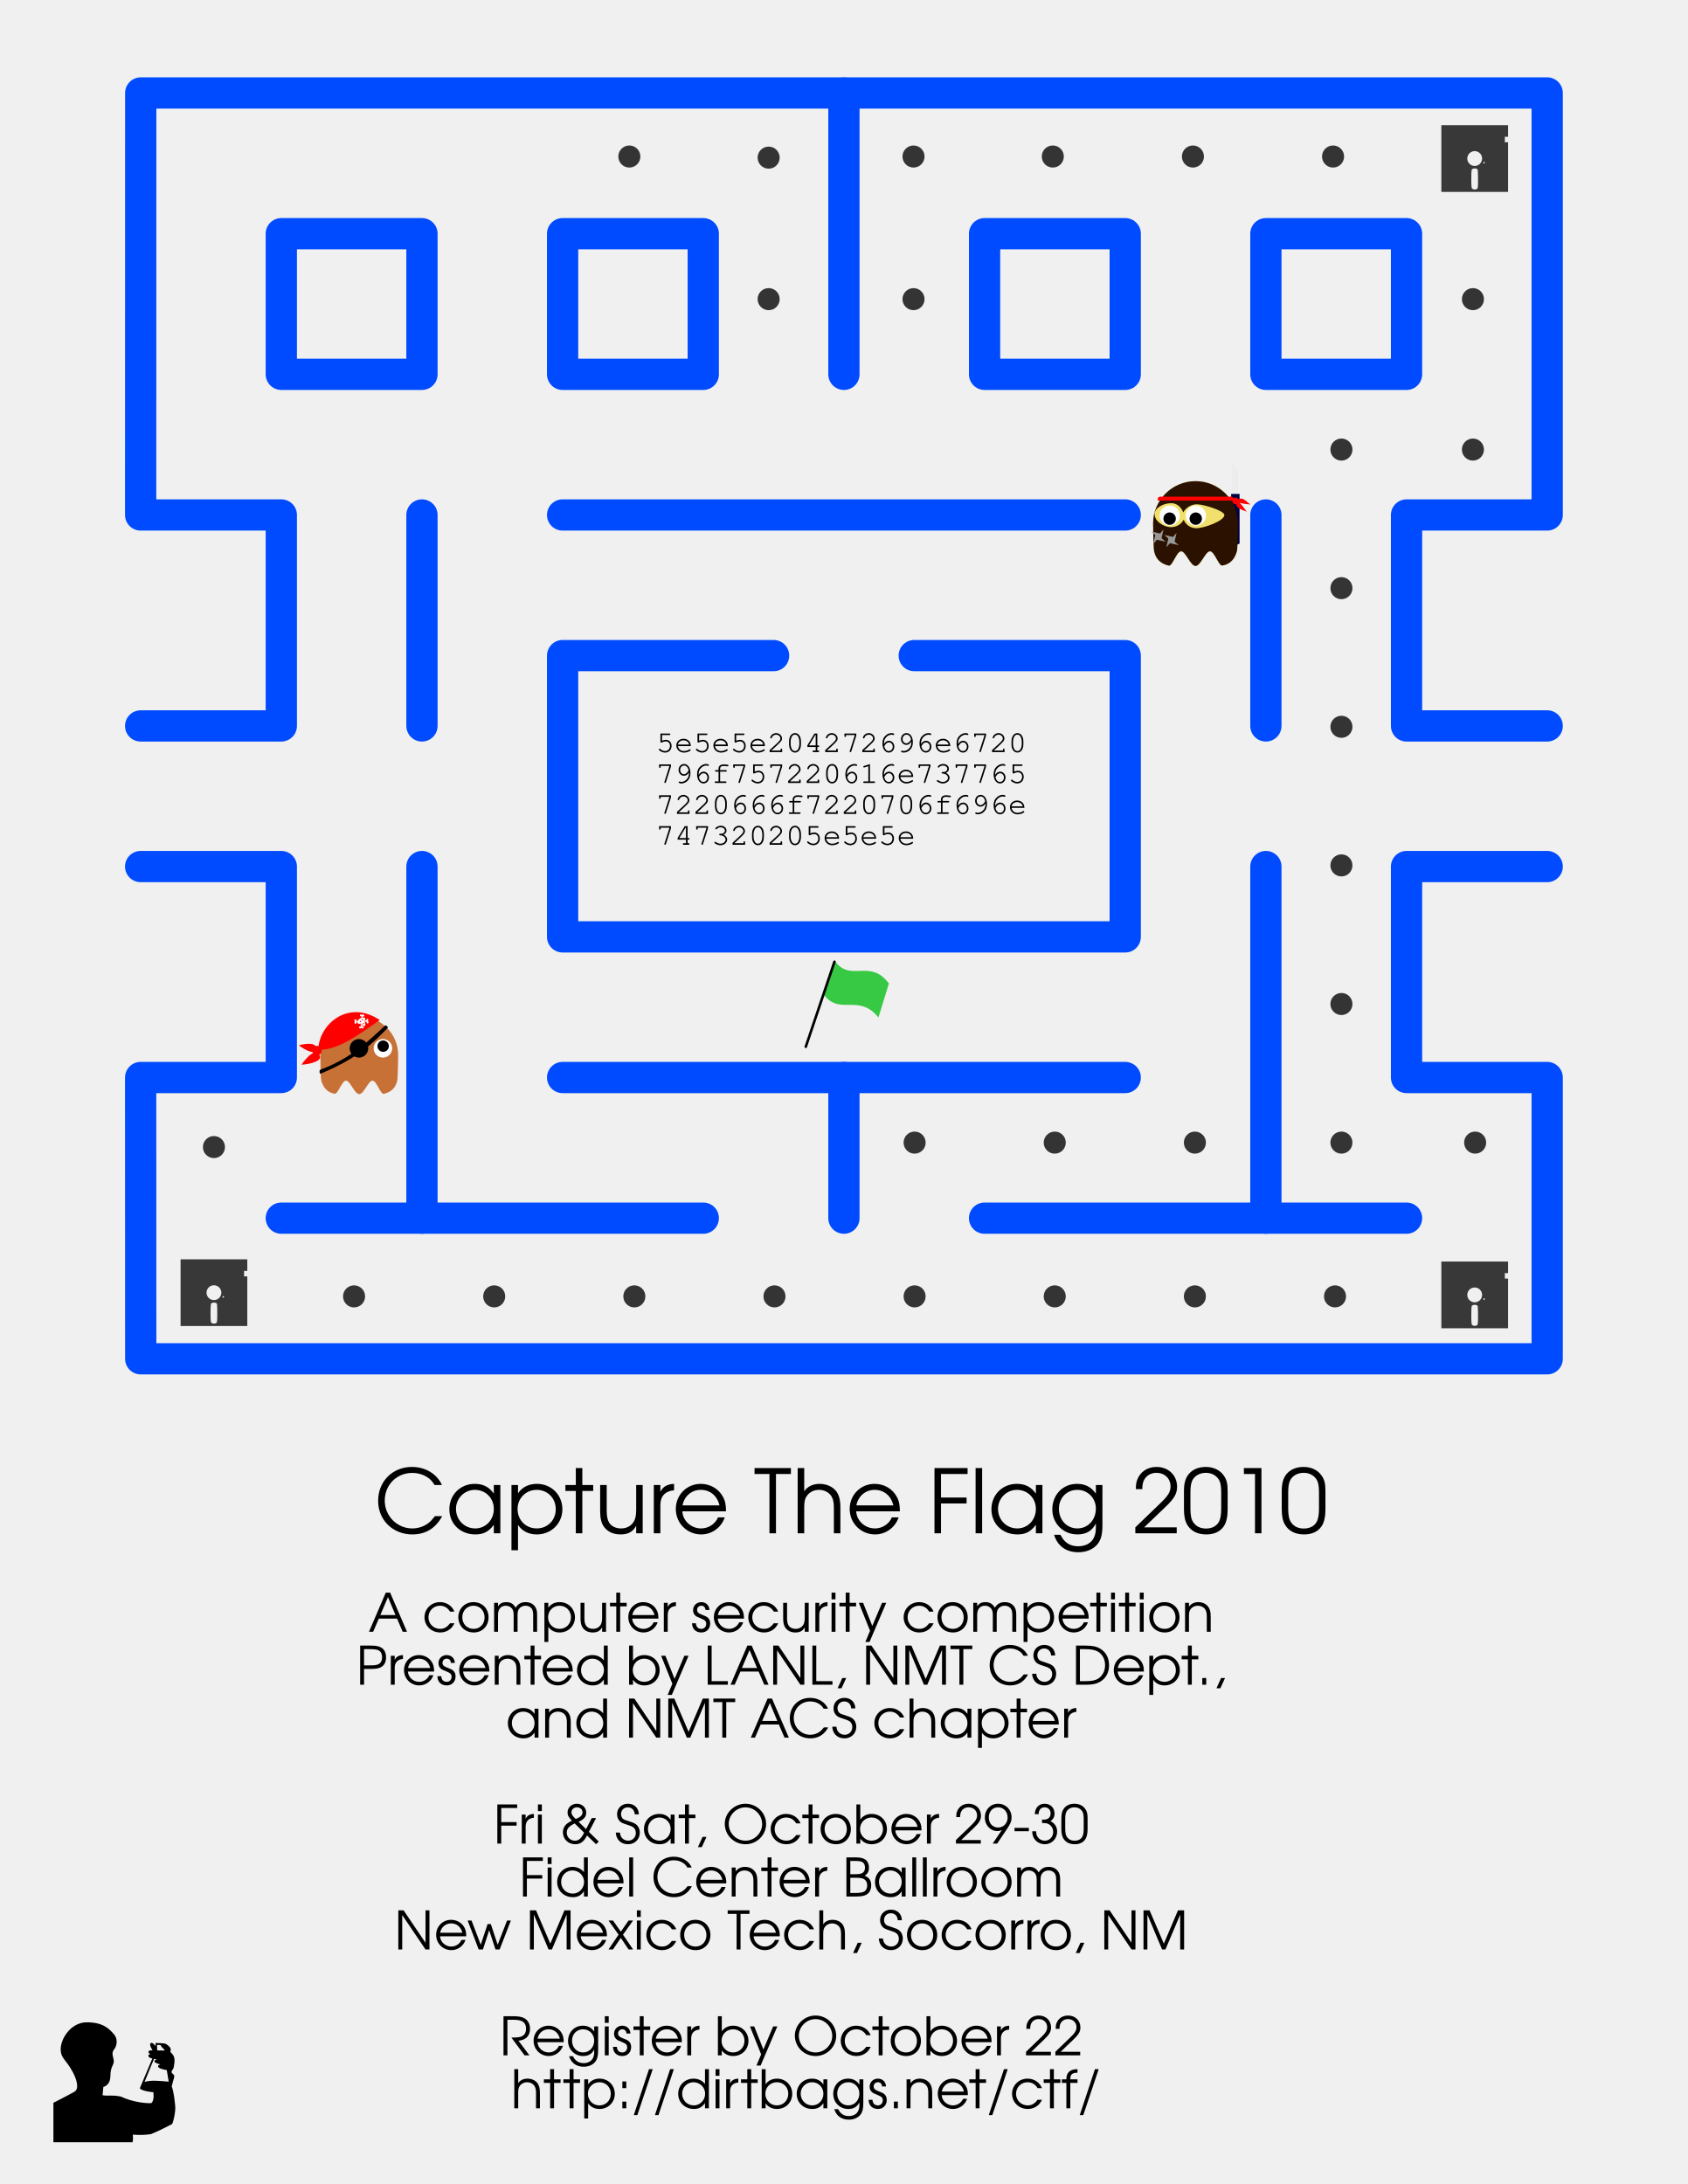
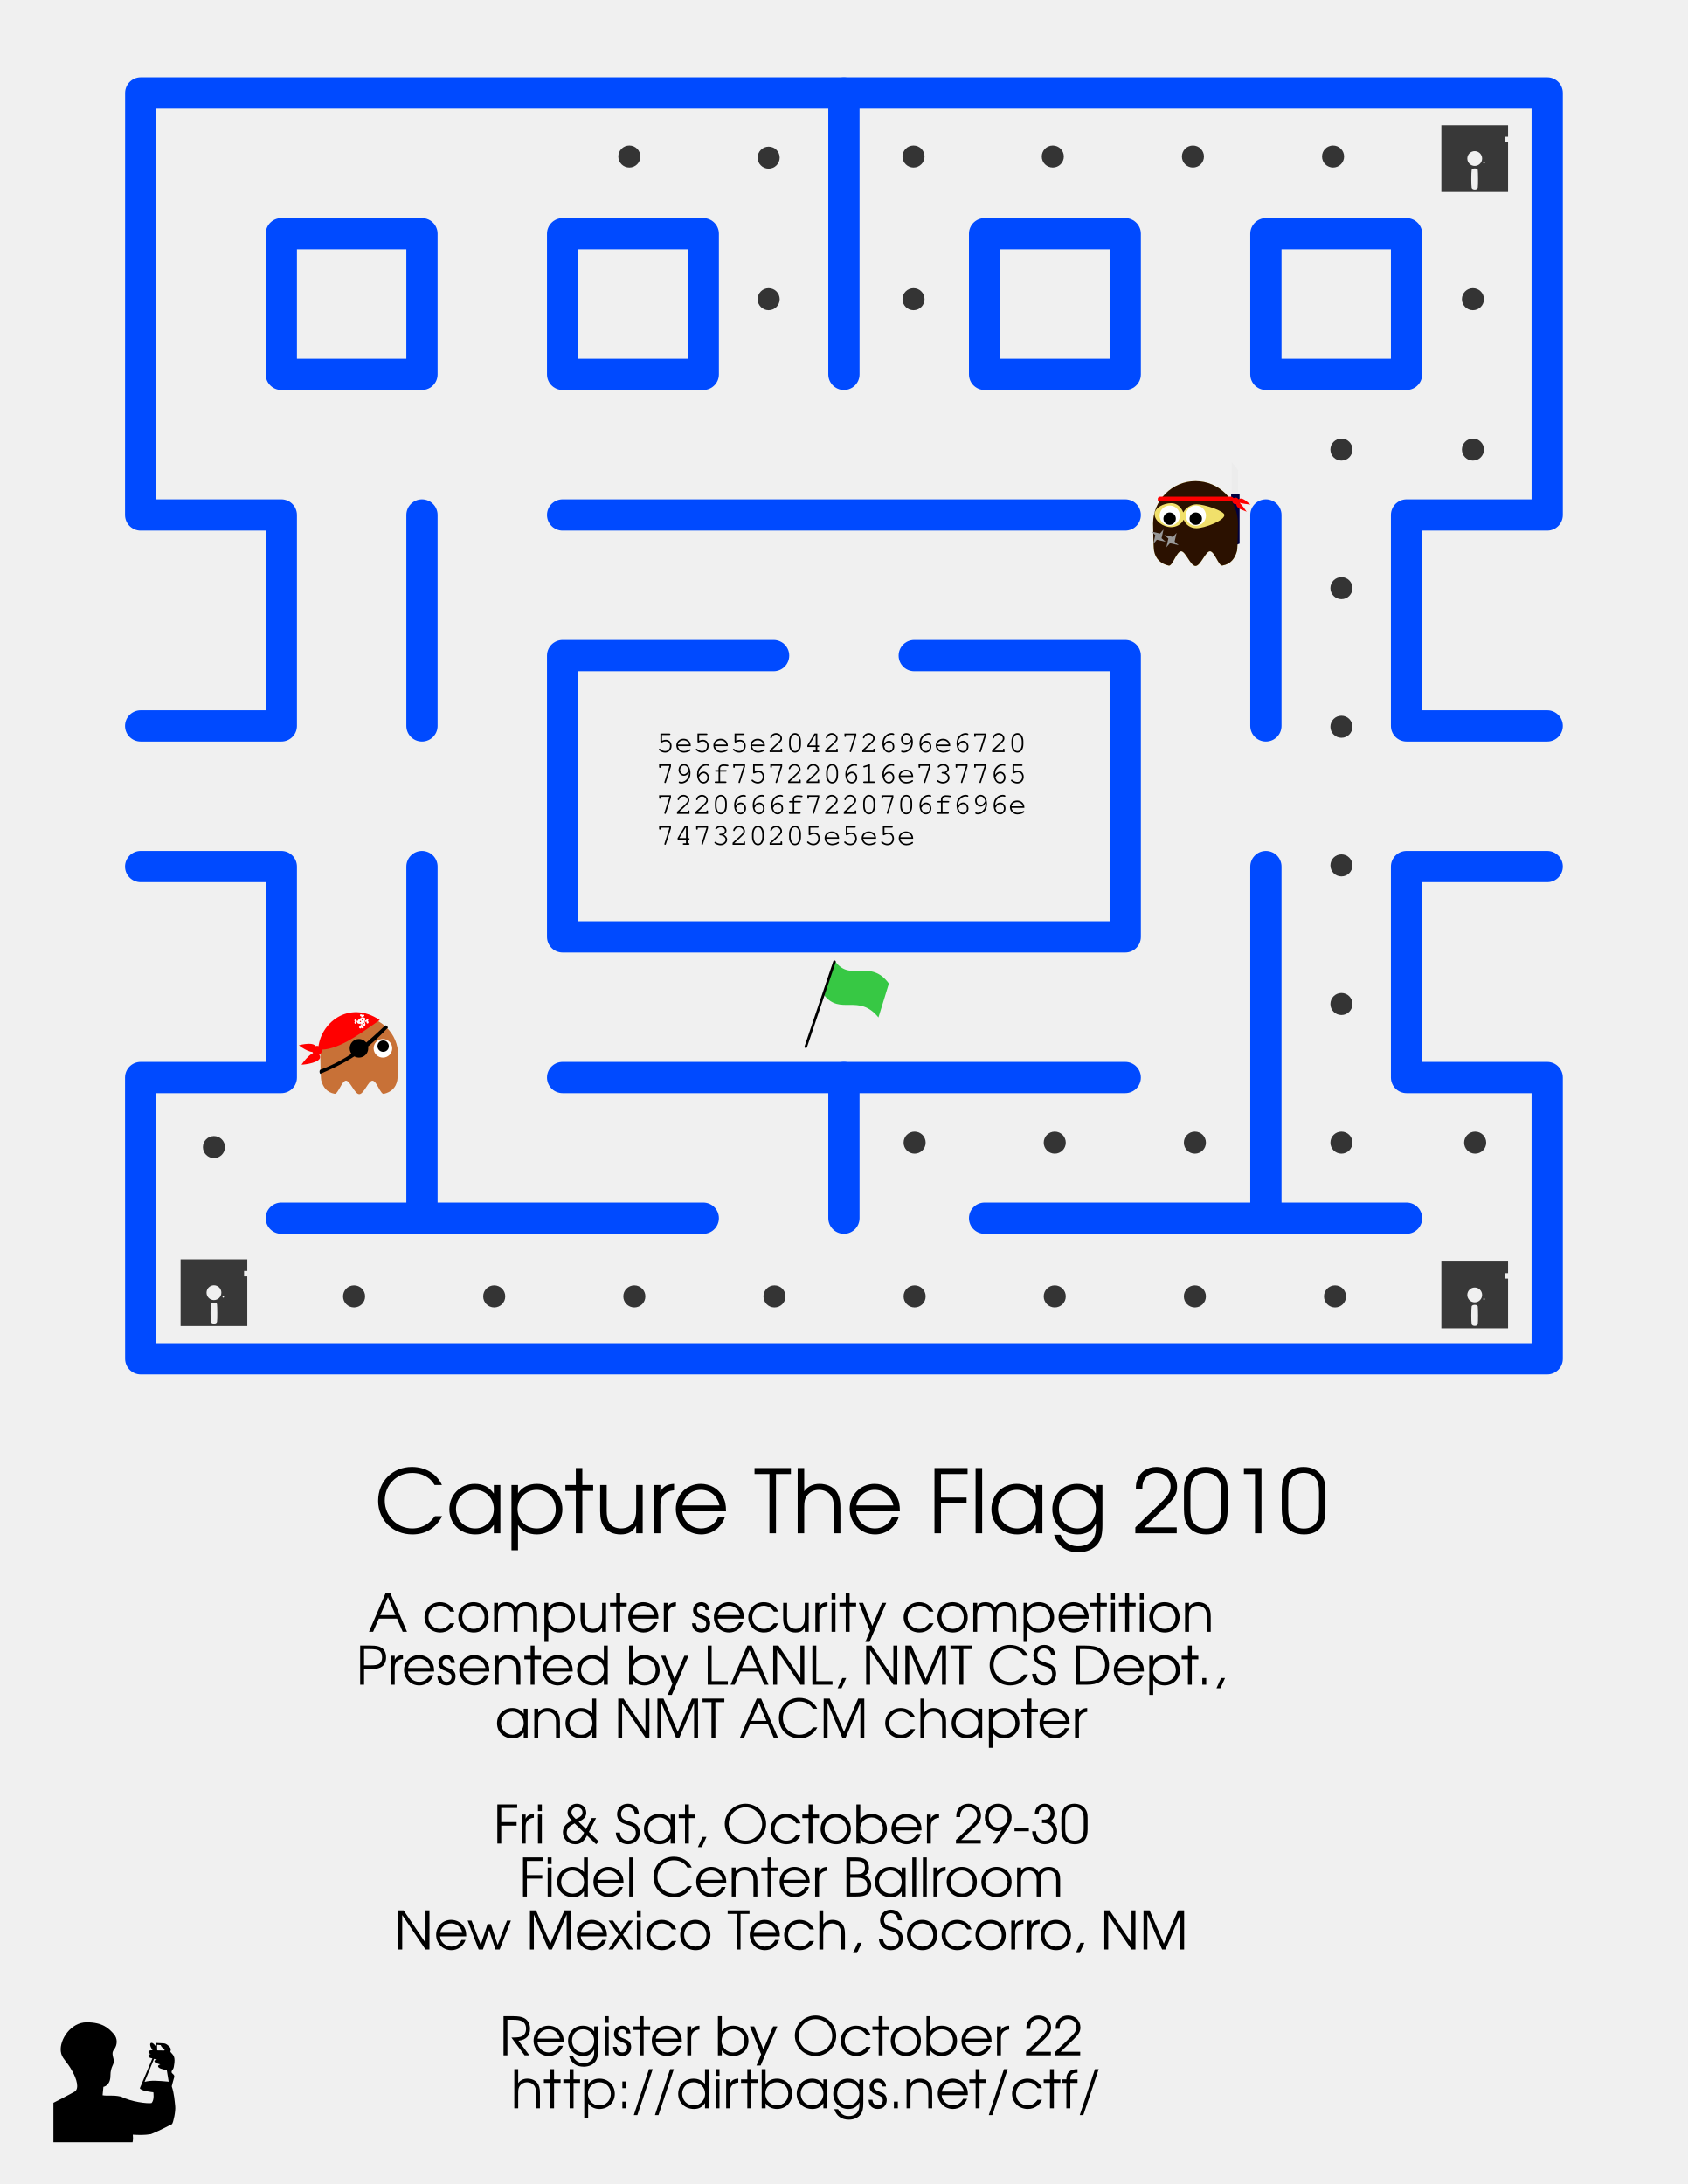
<svg xmlns="http://www.w3.org/2000/svg" width="765" height="990" id="svg2567" version="1.0">
-   <defs id="defs2569" />
+   <defs id="defs2569">
+     </defs>
  <g id="layer1">
    <g id="g2928" transform="translate(13.03571,0)">
      <path id="rect2579" d="M 640.24,571.853 L 640.24,602.091 L 670.477,602.091 L 670.477,579.596 L 669.017,579.596 L 669.017,577.11 L 670.477,577.11 L 670.477,571.853 L 640.24,571.853 z M 655.357,583.612 C 657.211,583.612 658.718,585.116 658.718,586.97 C 658.718,588.825 657.211,590.332 655.357,590.332 C 653.502,590.332 651.998,588.825 651.998,586.97 C 651.998,585.116 653.502,583.612 655.357,583.612 z M 659.594,588.504 C 659.795,588.504 659.958,588.667 659.958,588.868 C 659.958,589.07 659.795,589.236 659.594,589.236 C 659.392,589.236 659.229,589.07 659.229,588.868 C 659.229,588.667 659.392,588.504 659.594,588.504 z M 655.379,591.466 C 656.032,591.464 656.678,591.691 656.747,592.156 C 656.885,593.092 656.941,599.089 656.747,600.189 C 656.551,601.297 654.206,601.274 653.97,600.189 C 653.742,599.139 653.776,593.074 653.97,592.156 C 654.066,591.701 654.726,591.469 655.379,591.466 z" style="fill:#383838;fill-opacity:1;fill-rule:nonzero;stroke:none;stroke-width:1;stroke-miterlimit:4;stroke-opacity:1" />
      <g style="fill:none" transform="translate(5.714286,-1.428571)" id="g4573">
        <rect style="fill:none;fill-opacity:1;fill-rule:nonzero;stroke:#004aff;stroke-width:14.167;stroke-linecap:round;stroke-linejoin:round;stroke-miterlimit:4;stroke-dasharray:none;stroke-opacity:1" id="rect4469" width="63.75" height="63.75" x="108.75" y="107.362" />
        <rect style="fill:none;fill-opacity:1;fill-rule:nonzero;stroke:#004aff;stroke-width:14.167;stroke-linecap:round;stroke-linejoin:round;stroke-miterlimit:4;stroke-dasharray:none;stroke-opacity:1" id="rect4471" width="63.75" height="63.75" x="236.25" y="107.362" />
        <rect style="fill:none;fill-opacity:1;fill-rule:nonzero;stroke:#004aff;stroke-width:14.167;stroke-linecap:round;stroke-linejoin:round;stroke-miterlimit:4;stroke-dasharray:none;stroke-opacity:1" id="rect4473" width="63.75" height="63.75" x="427.5" y="107.362" />
        <rect style="fill:none;fill-opacity:1;fill-rule:nonzero;stroke:#004aff;stroke-width:14.167;stroke-linecap:round;stroke-linejoin:round;stroke-miterlimit:4;stroke-dasharray:none;stroke-opacity:1" id="rect4475" width="63.75" height="63.75" x="555" y="107.362" />
        <path style="fill:none;fill-rule:evenodd;stroke:#004aff;stroke-width:14.167;stroke-linecap:round;stroke-linejoin:round;stroke-miterlimit:4;stroke-dasharray:none;stroke-opacity:1" d="M 363.75,43.612 L 363.75,171.112 L 363.75,171.112" id="path4477" />
        <path style="fill:none;fill-rule:evenodd;stroke:#004aff;stroke-width:14.167;stroke-linecap:round;stroke-linejoin:round;stroke-miterlimit:4;stroke-dasharray:none;stroke-opacity:1" d="M 236.25,234.862 L 491.25,234.862" id="path4487" />
        <path id="rect3437" style="fill:none;fill-opacity:1;fill-rule:nonzero;stroke:#004aff;stroke-width:14.167;stroke-linecap:round;stroke-linejoin:round;stroke-miterlimit:4;stroke-opacity:1" d="M 682.5,394.237 L 618.75,394.237 L 618.75,489.862 L 682.5,489.862 L 682.5,617.362 L 45.038,617.362 L 45,489.862 L 108.75,489.862 L 108.75,394.237 L 45,394.237 M 682.5,330.487 L 618.75,330.487 L 618.75,234.862 L 682.5,234.862 L 682.5,43.575 L 45.038,43.575 L 45,234.862 L 108.75,234.862 L 108.75,330.487 L 45,330.487" />
        <path style="fill:none;fill-opacity:1;fill-rule:nonzero;stroke:#004aff;stroke-width:14.167;stroke-linecap:round;stroke-linejoin:round;stroke-miterlimit:4;stroke-opacity:1" d="M 395.625,298.612 L 491.25,298.612 L 491.25,426.112 L 236.25,426.112 L 236.25,298.612 L 331.875,298.612" id="rect4493" />
        <path style="fill:none;fill-rule:evenodd;stroke:#004aff;stroke-width:14.167;stroke-linecap:round;stroke-linejoin:round;stroke-miterlimit:4;stroke-dasharray:none;stroke-opacity:1" d="M 555,234.862 C 555,298.612 555,330.487 555,330.487" id="path4495" />
        <path style="fill:none;fill-rule:evenodd;stroke:#004aff;stroke-width:14.167;stroke-linecap:round;stroke-linejoin:round;stroke-miterlimit:4;stroke-dasharray:none;stroke-opacity:1" d="M 172.5,234.862 C 172.5,298.612 172.5,330.487 172.5,330.487" id="path4497" />
        <path style="fill:none;fill-rule:evenodd;stroke:#004aff;stroke-width:14.167;stroke-linecap:round;stroke-linejoin:round;stroke-miterlimit:4;stroke-dasharray:none;stroke-opacity:1" d="M 236.25,489.862 L 491.25,489.862" id="path4499" />
        <path style="fill:none;fill-rule:evenodd;stroke:#004aff;stroke-width:14.167;stroke-linecap:round;stroke-linejoin:round;stroke-miterlimit:4;stroke-dasharray:none;stroke-opacity:1" d="M 363.75,489.862 L 363.75,553.612" id="path4501" />
        <path style="fill:none;fill-rule:evenodd;stroke:#004aff;stroke-width:14.167;stroke-linecap:round;stroke-linejoin:round;stroke-miterlimit:4;stroke-dasharray:none;stroke-opacity:1" d="M 618.75,553.612 L 427.5,553.612" id="path4503" />
        <path style="fill:none;fill-rule:evenodd;stroke:#004aff;stroke-width:14.167;stroke-linecap:round;stroke-linejoin:round;stroke-miterlimit:4;stroke-dasharray:none;stroke-opacity:1" d="M 300,553.612 L 108.75,553.612" id="path4505" />
        <path style="fill:none;fill-rule:evenodd;stroke:#004aff;stroke-width:14.167;stroke-linecap:round;stroke-linejoin:round;stroke-miterlimit:4;stroke-dasharray:none;stroke-opacity:1" d="M 555,553.612 L 555,426.112 L 555,394.237" id="path4507" />
        <path style="fill:none;fill-rule:evenodd;stroke:#004aff;stroke-width:14.167;stroke-linecap:round;stroke-linejoin:round;stroke-miterlimit:4;stroke-dasharray:none;stroke-opacity:1" d="M 172.5,553.612 L 172.5,394.237" id="path4509" />
      </g>
      <path style="fill:#383838;fill-opacity:1;fill-rule:nonzero;stroke:none;stroke-width:1;stroke-miterlimit:4;stroke-opacity:1" d="M 68.811,570.843 L 68.811,601.081 L 99.048,601.081 L 99.048,578.585 L 97.588,578.585 L 97.588,576.099 L 99.048,576.099 L 99.048,570.843 L 68.811,570.843 z M 83.928,582.602 C 85.783,582.602 87.29,584.106 87.29,585.96 C 87.29,587.815 85.783,589.322 83.928,589.322 C 82.074,589.322 80.57,587.815 80.57,585.96 C 80.57,584.106 82.074,582.602 83.928,582.602 z M 88.165,587.494 C 88.367,587.494 88.529,587.657 88.529,587.858 C 88.529,588.06 88.367,588.226 88.165,588.226 C 87.964,588.226 87.801,588.06 87.801,587.858 C 87.801,587.657 87.964,587.494 88.165,587.494 z M 83.95,590.456 C 84.603,590.454 85.249,590.681 85.318,591.146 C 85.456,592.082 85.512,598.079 85.318,599.179 C 85.123,600.287 82.777,600.264 82.541,599.179 C 82.313,598.129 82.347,592.064 82.541,591.146 C 82.638,590.691 83.298,590.459 83.95,590.456 z" id="path4591" />
      <path id="path4593" d="M 640.24,56.743 L 640.24,86.98 L 670.477,86.98 L 670.477,64.485 L 669.017,64.485 L 669.017,61.999 L 670.477,61.999 L 670.477,56.743 L 640.24,56.743 z M 655.357,68.502 C 657.211,68.502 658.718,70.006 658.718,71.86 C 658.718,73.715 657.211,75.222 655.357,75.222 C 653.502,75.222 651.998,73.715 651.998,71.86 C 651.998,70.006 653.502,68.502 655.357,68.502 z M 659.594,73.394 C 659.795,73.394 659.958,73.557 659.958,73.758 C 659.958,73.96 659.795,74.126 659.594,74.126 C 659.392,74.126 659.229,73.96 659.229,73.758 C 659.229,73.557 659.392,73.394 659.594,73.394 z M 655.379,76.356 C 656.032,76.353 656.678,76.581 656.747,77.046 C 656.885,77.982 656.941,83.979 656.747,85.079 C 656.551,86.187 654.206,86.164 653.97,85.079 C 653.742,84.029 653.776,77.964 653.97,77.046 C 654.066,76.591 654.726,76.358 655.379,76.356 z" style="fill:#383838;fill-opacity:1;fill-rule:nonzero;stroke:none;stroke-width:1;stroke-miterlimit:4;stroke-opacity:1" />
      <g id="g7118">
        <path id="path4879" d="M 548.14,213.159 L 545.205,209.343 L 545.205,224.899 L 548.14,224.899 L 548.14,213.159 z" style="fill:#ececec;fill-opacity:1;stroke:none;stroke-width:4;stroke-linecap:round;stroke-miterlimit:4;stroke-opacity:1" />
        <path id="path4877" d="M 509.595,237.328 C 509.595,238.761 509.752,248.441 510.05,249.784 C 510.782,253.47 513.152,255.592 516.711,256.4 C 518.365,256.708 520.246,249.944 522.288,249.906 C 524.33,249.868 526.533,256.558 528.829,256.558 C 531.135,256.558 533.348,249.864 535.398,249.895 C 537.448,249.926 539.335,256.682 540.993,256.362 C 544.746,255.739 546.708,253.173 547.634,249.663 C 547.914,248.357 548.062,238.718 548.062,237.328 C 548.062,226.713 539.445,218.098 528.829,218.098 C 518.212,218.098 509.595,226.713 509.595,237.328 z" style="fill:#f1e06b;fill-opacity:1;stroke:none;stroke-width:4;stroke-linecap:round;stroke-miterlimit:4;stroke-opacity:1" />
        <path id="path4881" d="M 548.793,223.9 L 544.954,223.9 L 544.954,247.871 L 548.793,246.418 L 548.793,223.9 z" style="fill:#00003f;fill-opacity:1;stroke:none;stroke-width:4;stroke-linecap:round;stroke-miterlimit:4;stroke-opacity:1" />
        <path id="path4883" d="M 528.826,218.098 C 539.442,218.098 548.062,226.718 548.062,237.334 C 548.062,238.724 547.914,248.363 547.634,249.67 C 546.709,253.18 544.746,255.74 540.993,256.363 C 539.335,256.683 537.439,249.935 535.389,249.903 C 533.339,249.872 531.132,256.558 528.826,256.558 C 526.53,256.558 524.33,249.866 522.288,249.903 C 520.246,249.941 518.365,256.711 516.711,256.402 C 513.152,255.594 510.775,253.473 510.043,249.787 C 509.746,248.443 509.589,238.767 509.589,237.334 C 509.589,226.718 518.209,218.098 528.826,218.098 z M 517.826,228.086 C 514.342,228.086 510.331,230.119 510.28,233.033 C 510.225,236.153 514.238,238.956 517.722,238.956 C 520.188,238.956 522.417,237.633 523.456,235.57 C 524.383,237.904 526.552,239.449 529.215,239.449 C 532.699,239.449 542.02,236.062 541.907,233.413 C 541.828,231.588 532.803,228.592 529.319,228.592 C 526.851,228.592 524.312,230.223 523.274,232.289 C 522.347,229.954 520.489,228.086 517.826,228.086 z" style="fill:#2b1100;fill-opacity:1;stroke:none;stroke-width:4;stroke-linecap:round;stroke-miterlimit:4;stroke-opacity:1" />
        <path id="path4885" d="M 552.01,231.994 C 552.01,231.994 547.756,225.353 547.341,228.051 C 546.925,230.749 550.661,231.164 552.01,231.994 z" style="fill:#ff0000;fill-rule:evenodd;stroke:none;stroke-width:1px;stroke-linecap:butt;stroke-linejoin:miter;stroke-opacity:1" />
        <path style="fill:#ff0000;fill-rule:evenodd;stroke:none;stroke-width:1px;stroke-linecap:butt;stroke-linejoin:miter;stroke-opacity:1" d="M 553.738,228.677 C 553.738,228.677 545.868,228.166 548.028,226.497 C 550.189,224.829 552.359,227.897 553.738,228.677 z" id="path4887" />
        <path transform="matrix(-0.2958955,0,0,0.2958955,588.0077,110.093)" d="M 255,417.862 A 15.5,15.5 0 1 1 224,417.862 A 15.5,15.5 0 1 1 255,417.862 z" id="path4889" style="fill:#ffffff;fill-opacity:1;stroke:none;stroke-width:4;stroke-linecap:round;stroke-miterlimit:4;stroke-dasharray:none;stroke-opacity:1" />
        <path transform="matrix(-0.1813553,0,0,0.1813553,560.5244,159.3224)" d="M 255,417.862 A 15.5,15.5 0 1 1 224,417.862 A 15.5,15.5 0 1 1 255,417.862 z" id="path4891" style="fill:#000000;fill-opacity:1;stroke:none;stroke-width:4;stroke-linecap:round;stroke-miterlimit:4;stroke-dasharray:none;stroke-opacity:1" />
        <path style="fill:#ffffff;fill-opacity:1;stroke:none;stroke-width:4;stroke-linecap:round;stroke-miterlimit:4;stroke-dasharray:none;stroke-opacity:1" id="path4893" d="M 255,417.862 A 15.5,15.5 0 1 1 224,417.862 A 15.5,15.5 0 1 1 255,417.862 z" transform="matrix(-0.2958955,0,0,0.2958955,599.8435,110.093)" />
        <path style="fill:#000000;fill-opacity:1;stroke:none;stroke-width:4;stroke-linecap:round;stroke-miterlimit:4;stroke-dasharray:none;stroke-opacity:1" id="path4895" d="M 255,417.862 A 15.5,15.5 0 1 1 224,417.862 A 15.5,15.5 0 1 1 255,417.862 z" transform="matrix(-0.1813553,0,0,0.1813553,572.3602,159.3224)" />
        <path transform="matrix(-0.5447905,0,0,0.5447905,761.521,4.907623)" d="M 462.25,443.5 L 459.306,440.1 L 452,441.75 L 455.4,438.806 L 453.75,431.5 L 456.694,434.9 L 464,433.25 L 460.6,436.194 L 462.25,443.5 z" id="path4897" style="fill:#999999;fill-opacity:1;stroke:none;stroke-width:4;stroke-linecap:round;stroke-miterlimit:4;stroke-dasharray:none;stroke-opacity:1" />
        <path style="fill:#999999;fill-opacity:1;stroke:none;stroke-width:4;stroke-linecap:round;stroke-miterlimit:4;stroke-dasharray:none;stroke-opacity:1" id="path4899" d="M 462.25,443.5 L 459.306,440.1 L 452,441.75 L 455.4,438.806 L 453.75,431.5 L 456.694,434.9 L 464,433.25 L 460.6,436.194 L 462.25,443.5 z" transform="matrix(-0.5447905,0,0,0.5447905,767.4359,6.464167)" />
        <path id="path4901" d="M 545.058,225.146 L 512.681,225.146 C 511.365,225.533 511.766,226.263 511.748,226.91 L 546.303,226.91 C 546.471,226.03 545.995,225.472 545.058,225.146 z" style="fill:#ff0000;fill-opacity:1;stroke:none;stroke-width:4;stroke-linecap:round;stroke-miterlimit:4;stroke-opacity:1" />
        <path transform="matrix(-0.4150785,0,0,0.4150785,710.1551,59.32182)" d="M 396.75,404.125 A 3.625,3.625 0 1 1 389.5,404.125 A 3.625,3.625 0 1 1 396.75,404.125 z" id="path4903" style="fill:#ff0000;fill-opacity:1;stroke:none;stroke-width:4;stroke-linecap:round;stroke-miterlimit:4;stroke-dasharray:none;stroke-opacity:1" />
      </g>
      <g id="g6919">
        <path id="path4984" d="M 167.442,478.322 C 167.442,479.637 167.298,488.521 167.025,489.754 C 166.353,493.137 164.179,495.084 160.913,495.826 C 159.395,496.109 157.669,489.9 155.795,489.865 C 153.921,489.831 151.9,495.97 149.794,495.97 C 147.677,495.97 145.647,489.827 143.766,489.856 C 141.885,489.884 140.152,496.085 138.631,495.791 C 135.188,495.219 133.387,492.864 132.538,489.643 C 132.28,488.444 132.145,479.597 132.145,478.322 C 132.145,468.579 140.051,460.673 149.794,460.673 C 159.536,460.673 167.442,468.579 167.442,478.322 z" style="fill:#c87137;fill-opacity:1;stroke:none;stroke-width:4;stroke-linecap:round;stroke-miterlimit:4;stroke-opacity:1" />
        <path transform="matrix(0.271521,0,0,0.271521,95.48942,361.7407)" d="M 255,417.862 A 15.5,15.5 0 1 1 224,417.862 A 15.5,15.5 0 1 1 255,417.862 z" id="path4990" style="fill:#ffffff;fill-opacity:1;stroke:none;stroke-width:4;stroke-linecap:round;stroke-miterlimit:4;stroke-dasharray:none;stroke-opacity:1" />
        <path transform="matrix(0.1664161,0,0,0.1664161,120.7696,404.6816)" d="M 255,417.862 A 15.5,15.5 0 1 1 224,417.862 A 15.5,15.5 0 1 1 255,417.862 z" id="path4994" style="fill:#000000;fill-opacity:1;stroke:none;stroke-width:4;stroke-linecap:round;stroke-miterlimit:4;stroke-dasharray:none;stroke-opacity:1" />
        <path style="fill:#000000;fill-rule:evenodd;stroke:none;stroke-width:1px;stroke-linecap:butt;stroke-linejoin:miter;stroke-opacity:1" d="M 132.024,484.956 C 146.014,479.776 153.776,472.033 161.65,464.756 C 162.162,464.985 162.636,465.251 162.795,465.834 C 156.175,472.588 149.893,479.321 132.091,486.774 C 131.756,486.168 131.644,485.562 132.024,484.956 z" id="path5016" />
        <path style="fill:#000000;fill-opacity:1;stroke:none;stroke-width:4;stroke-linecap:round;stroke-miterlimit:4;stroke-dasharray:none;stroke-opacity:1" id="path4998" d="M 255,417.862 A 15.5,15.5 0 1 1 224,417.862 A 15.5,15.5 0 1 1 255,417.862 z" transform="matrix(0.271521,0,0,0.271521,84.62857,361.7407)" />
        <path style="fill:#ff0000;fill-rule:evenodd;stroke:none;stroke-width:1px;stroke-linecap:butt;stroke-linejoin:miter;stroke-opacity:1" d="M 131.18,475.809 C 139.645,476.291 148.757,469.63 159.08,462.383 C 145.1,452.969 131.716,463.801 131.18,475.809 z" id="path5113" />
        <path id="path2901" d="M 150.259,459.878 C 149.925,460.078 150.114,460.475 150.529,460.751 C 150.613,460.755 150.692,460.728 150.765,460.703 C 150.719,460.9 150.756,460.953 150.717,461.215 C 150.98,461.108 151.11,461.069 151.349,461.045 C 151.339,460.877 151.377,460.886 151.36,460.748 C 151.425,460.776 151.49,460.786 151.567,460.79 C 152.328,460.691 152.253,460.051 151.609,459.835 C 151.409,459.825 151.246,459.903 151.141,460.037 C 150.98,459.912 150.771,459.856 150.583,459.776 C 150.447,459.798 150.336,459.832 150.259,459.878 z M 147.918,462.063 C 147.775,462.144 147.652,462.314 147.577,462.549 C 147.584,462.75 147.677,462.911 147.819,463.004 C 147.707,463.179 147.663,463.383 147.606,463.581 C 147.769,464.322 148.415,464.2 148.578,463.552 C 148.575,463.468 148.553,463.392 148.521,463.322 C 148.624,463.337 148.62,463.333 148.74,463.344 C 148.736,463.12 148.736,462.959 148.893,462.708 C 148.669,462.738 148.672,462.696 148.498,462.733 C 148.52,462.666 148.546,462.588 148.543,462.512 C 148.433,462.038 148.155,461.927 147.918,462.063 z M 150.114,461.669 C 149.152,462.259 148.636,463.175 148.966,463.713 C 149.206,464.103 149.829,464.188 150.518,463.98 C 150.546,464.032 150.569,464.083 150.601,464.134 C 151.081,464.917 151.83,465.336 152.27,465.066 C 152.71,464.796 152.677,463.938 152.197,463.156 C 152.158,463.092 152.117,463.035 152.075,462.977 C 152.507,462.482 152.681,461.938 152.457,461.572 C 152.127,461.034 151.077,461.079 150.114,461.669 z M 151.075,462.094 C 151.215,462.007 151.397,462.048 151.48,462.183 C 151.563,462.319 151.516,462.499 151.376,462.585 C 151.236,462.671 151.054,462.631 150.971,462.495 C 150.888,462.36 150.934,462.18 151.075,462.094 z M 150.175,462.791 C 150.315,462.704 150.496,462.745 150.58,462.88 C 150.663,463.016 150.616,463.196 150.476,463.282 C 150.335,463.368 150.154,463.328 150.071,463.192 C 149.988,463.057 150.034,462.877 150.175,462.791 z M 153.319,461.876 C 153.176,461.957 153.045,462.132 152.969,462.368 C 152.972,462.459 152.995,462.533 153.031,462.607 C 152.851,462.576 152.8,462.557 152.554,462.538 C 152.475,462.688 152.413,462.797 152.285,462.945 C 152.364,463.032 152.373,463.128 152.434,463.227 C 152.811,463.175 152.961,463.155 153.193,463.088 C 153.122,463.188 153.068,463.324 153.073,463.463 C 153.242,464.195 153.885,464.09 154.045,463.434 C 154.035,463.151 153.847,462.92 153.606,462.895 C 153.824,462.762 153.857,462.568 153.936,462.33 C 153.826,461.856 153.556,461.74 153.319,461.876 z M 150.427,464.205 C 150.313,464.569 150.522,464.953 150.585,465.387 C 150.491,465.308 150.361,465.255 150.222,465.248 C 149.469,465.351 149.554,465.995 150.185,466.212 C 150.468,466.226 150.7,466.045 150.746,465.808 C 150.866,466.037 151.054,466.1 151.288,466.199 C 152.049,466.101 151.978,465.446 151.333,465.23 C 151.242,465.225 151.155,465.236 151.077,465.266 C 151.113,465.133 151.072,465.083 151.102,464.913 C 150.893,464.743 150.825,464.638 150.658,464.365 C 150.626,464.313 150.454,464.257 150.427,464.205 z M 151.083,464.213 L 152.03,463.632 L 152.159,463.842 L 151.212,464.423 L 151.083,464.213 z" style="fill:#ffffff;fill-opacity:1;stroke:none;stroke-width:4;stroke-linecap:round;stroke-miterlimit:4;stroke-dasharray:none;stroke-opacity:1" />
        <path style="fill:#ff0000;fill-rule:evenodd;stroke:none;stroke-width:1px;stroke-linecap:butt;stroke-linejoin:miter;stroke-opacity:1" d="M 122.442,473.813 C 122.442,473.813 131.386,471.354 130.042,475.898 C 129.226,478.656 123.272,474.616 122.442,473.813 z" id="path5119" />
        <path id="path5121" d="M 123.607,482.602 C 123.607,482.602 129.683,473.589 131.906,478.552 C 133.255,481.564 124.946,482.658 123.607,482.602 z" style="fill:#ff0000;fill-rule:evenodd;stroke:none;stroke-width:1px;stroke-linecap:butt;stroke-linejoin:miter;stroke-opacity:1" />
        <path style="fill:#ff0000;fill-opacity:1;stroke:none;stroke-width:4;stroke-linecap:round;stroke-miterlimit:4;stroke-dasharray:none;stroke-opacity:1" id="path5123" d="M 158.5,292 A 4,4 0 1 1 150.5,292 A 4,4 0 1 1 158.5,292 z" transform="matrix(0.5380113,0,0,0.5380113,47.52441,319.1348)" />
      </g>
      <g id="g4724">
        <path style="fill:#37c844;fill-opacity:1;fill-rule:evenodd;stroke:none;stroke-width:0.919px;stroke-linecap:butt;stroke-linejoin:miter;stroke-opacity:1;display:inline" d="M 389.845,445.83 C 381.275,434.224 372.496,445.559 365.38,435.624 C 365.316,435.659 360.483,451.258 360.497,451.078 C 367.826,460.421 376.164,450.172 385.109,461.205 C 385.145,461.227 389.773,445.958 389.845,445.83 z" id="path3215" />
        <path style="fill:none;fill-rule:evenodd;stroke:#000000;stroke-width:1.158;stroke-linecap:round;stroke-linejoin:miter;stroke-miterlimit:4;stroke-dasharray:none;stroke-opacity:1;display:inline" d="M 365.181,435.954 L 352.183,474.485" id="path3217" />
      </g>
      <path style="fill:#343434;fill-opacity:1;fill-rule:nonzero;stroke:none;stroke-width:10;stroke-linecap:round;stroke-linejoin:round;stroke-miterlimit:4;stroke-dasharray:none;stroke-opacity:1" id="path4667" d="M 334.286,715.934 A 5,5 0 1 1 324.286,715.934 A 5,5 0 1 1 334.286,715.934 z" transform="translate(-245.356,-195.9696)" />
      <path style="fill:#343434;fill-opacity:1;fill-rule:nonzero;stroke:none;stroke-width:10;stroke-linecap:round;stroke-linejoin:round;stroke-miterlimit:4;stroke-dasharray:none;stroke-opacity:1" id="path4669" d="M 334.286,715.934 A 5,5 0 1 1 324.286,715.934 A 5,5 0 1 1 334.286,715.934 z" transform="translate(8.704109,-128.2894)" />
      <path transform="translate(135.7342,-128.2894)" d="M 334.286,715.934 A 5,5 0 1 1 324.286,715.934 A 5,5 0 1 1 334.286,715.934 z" id="path4671" style="fill:#343434;fill-opacity:1;fill-rule:nonzero;stroke:none;stroke-width:10;stroke-linecap:round;stroke-linejoin:round;stroke-miterlimit:4;stroke-dasharray:none;stroke-opacity:1" />
      <path style="fill:#343434;fill-opacity:1;fill-rule:nonzero;stroke:none;stroke-width:10;stroke-linecap:round;stroke-linejoin:round;stroke-miterlimit:4;stroke-dasharray:none;stroke-opacity:1" id="path4673" d="M 334.286,715.934 A 5,5 0 1 1 324.286,715.934 A 5,5 0 1 1 334.286,715.934 z" transform="translate(262.7642,-128.2894)" />
      <path style="fill:#343434;fill-opacity:1;fill-rule:nonzero;stroke:none;stroke-width:10;stroke-linecap:round;stroke-linejoin:round;stroke-miterlimit:4;stroke-dasharray:none;stroke-opacity:1" id="path4677" d="M 334.286,715.934 A 5,5 0 1 1 324.286,715.934 A 5,5 0 1 1 334.286,715.934 z" transform="translate(199.2492,-128.2894)" />
      <path transform="translate(-181.841,-128.2894)" d="M 334.286,715.934 A 5,5 0 1 1 324.286,715.934 A 5,5 0 1 1 334.286,715.934 z" id="path4679" style="fill:#343434;fill-opacity:1;fill-rule:nonzero;stroke:none;stroke-width:10;stroke-linecap:round;stroke-linejoin:round;stroke-miterlimit:4;stroke-dasharray:none;stroke-opacity:1" />
      <path style="fill:#343434;fill-opacity:1;fill-rule:nonzero;stroke:none;stroke-width:10;stroke-linecap:round;stroke-linejoin:round;stroke-miterlimit:4;stroke-dasharray:none;stroke-opacity:1" id="path4681" d="M 334.286,715.934 A 5,5 0 1 1 324.286,715.934 A 5,5 0 1 1 334.286,715.934 z" transform="translate(-118.3259,-128.2894)" />
      <path transform="translate(-54.81092,-128.2894)" d="M 334.286,715.934 A 5,5 0 1 1 324.286,715.934 A 5,5 0 1 1 334.286,715.934 z" id="path4683" style="fill:#343434;fill-opacity:1;fill-rule:nonzero;stroke:none;stroke-width:10;stroke-linecap:round;stroke-linejoin:round;stroke-miterlimit:4;stroke-dasharray:none;stroke-opacity:1" />
      <path style="fill:#343434;fill-opacity:1;fill-rule:nonzero;stroke:none;stroke-width:10;stroke-linecap:round;stroke-linejoin:round;stroke-miterlimit:4;stroke-dasharray:none;stroke-opacity:1" id="path4685" d="M 334.286,715.934 A 5,5 0 1 1 324.286,715.934 A 5,5 0 1 1 334.286,715.934 z" transform="translate(72.21915,-128.2894)" />
      <path style="fill:#343434;fill-opacity:1;fill-rule:nonzero;stroke:none;stroke-width:10;stroke-linecap:round;stroke-linejoin:round;stroke-miterlimit:4;stroke-dasharray:none;stroke-opacity:1" id="path4691" d="M 334.286,715.934 A 5,5 0 1 1 324.286,715.934 A 5,5 0 1 1 334.286,715.934 z" transform="translate(326.2793,-197.9899)" />
      <path transform="translate(265.6701,-197.9899)" d="M 334.286,715.934 A 5,5 0 1 1 324.286,715.934 A 5,5 0 1 1 334.286,715.934 z" id="path4697" style="fill:#343434;fill-opacity:1;fill-rule:nonzero;stroke:none;stroke-width:10;stroke-linecap:round;stroke-linejoin:round;stroke-miterlimit:4;stroke-dasharray:none;stroke-opacity:1" />
      <path style="fill:#343434;fill-opacity:1;fill-rule:nonzero;stroke:none;stroke-width:10;stroke-linecap:round;stroke-linejoin:round;stroke-miterlimit:4;stroke-dasharray:none;stroke-opacity:1" id="path4701" d="M 334.286,715.934 A 5,5 0 1 1 324.286,715.934 A 5,5 0 1 1 334.286,715.934 z" transform="translate(71.72082,-580.3326)" />
      <path transform="translate(71.72082,-644.9824)" d="M 334.286,715.934 A 5,5 0 1 1 324.286,715.934 A 5,5 0 1 1 334.286,715.934 z" id="path4707" style="fill:#343434;fill-opacity:1;fill-rule:nonzero;stroke:none;stroke-width:10;stroke-linecap:round;stroke-linejoin:round;stroke-miterlimit:4;stroke-dasharray:none;stroke-opacity:1" />
      <path transform="translate(6.060906,-580.3326)" d="M 334.286,715.934 A 5,5 0 1 1 324.286,715.934 A 5,5 0 1 1 334.286,715.934 z" id="path4709" style="fill:#343434;fill-opacity:1;fill-rule:nonzero;stroke:none;stroke-width:10;stroke-linecap:round;stroke-linejoin:round;stroke-miterlimit:4;stroke-dasharray:none;stroke-opacity:1" />
      <path style="fill:#343434;fill-opacity:1;fill-rule:nonzero;stroke:none;stroke-width:10;stroke-linecap:round;stroke-linejoin:round;stroke-miterlimit:4;stroke-dasharray:none;stroke-opacity:1" id="path4715" d="M 334.286,715.934 A 5,5 0 1 1 324.286,715.934 A 5,5 0 1 1 334.286,715.934 z" transform="translate(6.060906,-644.4773)" />
      <path transform="translate(265.6701,-323.6529)" d="M 334.286,715.934 A 5,5 0 1 1 324.286,715.934 A 5,5 0 1 1 334.286,715.934 z" id="path4728" style="fill:#343434;fill-opacity:1;fill-rule:nonzero;stroke:none;stroke-width:10;stroke-linecap:round;stroke-linejoin:round;stroke-miterlimit:4;stroke-dasharray:none;stroke-opacity:1" />
      <path transform="translate(265.6701,-260.8214)" d="M 334.286,715.934 A 5,5 0 1 1 324.286,715.934 A 5,5 0 1 1 334.286,715.934 z" id="path4730" style="fill:#343434;fill-opacity:1;fill-rule:nonzero;stroke:none;stroke-width:10;stroke-linecap:round;stroke-linejoin:round;stroke-miterlimit:4;stroke-dasharray:none;stroke-opacity:1" />
      <path style="fill:#343434;fill-opacity:1;fill-rule:nonzero;stroke:none;stroke-width:10;stroke-linecap:round;stroke-linejoin:round;stroke-miterlimit:4;stroke-dasharray:none;stroke-opacity:1" id="path4732" d="M 334.286,715.934 A 5,5 0 1 1 324.286,715.934 A 5,5 0 1 1 334.286,715.934 z" transform="translate(265.6701,-386.4844)" />
      <path style="fill:#343434;fill-opacity:1;fill-rule:nonzero;stroke:none;stroke-width:10;stroke-linecap:round;stroke-linejoin:round;stroke-miterlimit:4;stroke-dasharray:none;stroke-opacity:1" id="path4734" d="M 334.286,715.934 A 5,5 0 1 1 324.286,715.934 A 5,5 0 1 1 334.286,715.934 z" transform="translate(265.6701,-449.3159)" />
      <path style="fill:#343434;fill-opacity:1;fill-rule:nonzero;stroke:none;stroke-width:10;stroke-linecap:round;stroke-linejoin:round;stroke-miterlimit:4;stroke-dasharray:none;stroke-opacity:1" id="path4736" d="M 334.286,715.934 A 5,5 0 1 1 324.286,715.934 A 5,5 0 1 1 334.286,715.934 z" transform="translate(135.7342,-197.9899)" />
      <path transform="translate(199.2492,-197.9899)" d="M 334.286,715.934 A 5,5 0 1 1 324.286,715.934 A 5,5 0 1 1 334.286,715.934 z" id="path4738" style="fill:#343434;fill-opacity:1;fill-rule:nonzero;stroke:none;stroke-width:10;stroke-linecap:round;stroke-linejoin:round;stroke-miterlimit:4;stroke-dasharray:none;stroke-opacity:1" />
      <path transform="translate(72.21915,-197.9899)" d="M 334.286,715.934 A 5,5 0 1 1 324.286,715.934 A 5,5 0 1 1 334.286,715.934 z" id="path4740" style="fill:#343434;fill-opacity:1;fill-rule:nonzero;stroke:none;stroke-width:10;stroke-linecap:round;stroke-linejoin:round;stroke-miterlimit:4;stroke-dasharray:none;stroke-opacity:1" />
      <path transform="translate(198.3636,-644.9824)" d="M 334.286,715.934 A 5,5 0 1 1 324.286,715.934 A 5,5 0 1 1 334.286,715.934 z" id="path4742" style="fill:#343434;fill-opacity:1;fill-rule:nonzero;stroke:none;stroke-width:10;stroke-linecap:round;stroke-linejoin:round;stroke-miterlimit:4;stroke-dasharray:none;stroke-opacity:1" />
      <path style="fill:#343434;fill-opacity:1;fill-rule:nonzero;stroke:none;stroke-width:10;stroke-linecap:round;stroke-linejoin:round;stroke-miterlimit:4;stroke-dasharray:none;stroke-opacity:1" id="path4744" d="M 334.286,715.934 A 5,5 0 1 1 324.286,715.934 A 5,5 0 1 1 334.286,715.934 z" transform="translate(261.8786,-644.9824)" />
      <path style="fill:#343434;fill-opacity:1;fill-rule:nonzero;stroke:none;stroke-width:10;stroke-linecap:round;stroke-linejoin:round;stroke-miterlimit:4;stroke-dasharray:none;stroke-opacity:1" id="path4746" d="M 334.286,715.934 A 5,5 0 1 1 324.286,715.934 A 5,5 0 1 1 334.286,715.934 z" transform="translate(134.8486,-644.9824)" />
      <path transform="translate(325.2691,-580.3326)" d="M 334.286,715.934 A 5,5 0 1 1 324.286,715.934 A 5,5 0 1 1 334.286,715.934 z" id="path4750" style="fill:#343434;fill-opacity:1;fill-rule:nonzero;stroke:none;stroke-width:10;stroke-linecap:round;stroke-linejoin:round;stroke-miterlimit:4;stroke-dasharray:none;stroke-opacity:1" />
      <path transform="translate(325.2691,-512.1473)" d="M 334.286,715.934 A 5,5 0 1 1 324.286,715.934 A 5,5 0 1 1 334.286,715.934 z" id="path4752" style="fill:#343434;fill-opacity:1;fill-rule:nonzero;stroke:none;stroke-width:10;stroke-linecap:round;stroke-linejoin:round;stroke-miterlimit:4;stroke-dasharray:none;stroke-opacity:1" />
      <path style="fill:#343434;fill-opacity:1;fill-rule:nonzero;stroke:none;stroke-width:10;stroke-linecap:round;stroke-linejoin:round;stroke-miterlimit:4;stroke-dasharray:none;stroke-opacity:1" id="path4754" d="M 334.286,715.934 A 5,5 0 1 1 324.286,715.934 A 5,5 0 1 1 334.286,715.934 z" transform="translate(265.6701,-512.1473)" />
      <path transform="translate(-57.08038,-644.9824)" d="M 334.286,715.934 A 5,5 0 1 1 324.286,715.934 A 5,5 0 1 1 334.286,715.934 z" id="path4756" style="fill:#343434;fill-opacity:1;fill-rule:nonzero;stroke:none;stroke-width:10;stroke-linecap:round;stroke-linejoin:round;stroke-miterlimit:4;stroke-dasharray:none;stroke-opacity:1" />
      <text id="text6819" y="340.934" x="284.286" style="font-size:14px;font-style:normal;font-variant:normal;font-weight:normal;font-stretch:normal;text-align:start;line-height:100%;writing-mode:lr-tb;text-anchor:start;fill:#000000;fill-opacity:1;stroke:none;stroke-width:1px;stroke-linecap:butt;stroke-linejoin:miter;stroke-opacity:1;font-family:Nimbus Mono L;-inkscape-font-specification:Nimbus Mono L" xml:space="preserve">
        <tspan y="340.934" x="284.286" id="tspan6829">5e5e5e204272696e6720</tspan>
        <tspan y="354.934" x="284.286" id="tspan6831">796f757220616e737765</tspan>
        <tspan y="368.934" x="284.286" id="tspan6833">7220666f7220706f696e</tspan>
        <tspan y="382.934" x="284.286" id="tspan6835">747320205e5e5e</tspan>
      </text>
    </g>
    <g transform="matrix(0.2046092,0,0,0.2046092,13.25446,821.4402)" id="g2779" style="display:inline">
      <path style="fill:#000000;fill-opacity:1;fill-rule:evenodd;stroke:none;stroke-width:5;stroke-linecap:butt;stroke-linejoin:miter;stroke-miterlimit:4;stroke-dasharray:none;stroke-opacity:1" d="M 127.114,465.592 C 91.814,465.592 66.895,504.246 69.859,529.83 C 71.761,546.244 81.652,548.758 96.011,575.084 C 104.71,591.033 111.56,612.774 100.193,619.356 C 88.825,625.937 53.531,643.888 53.531,643.888 L 53.531,731.25 L 228.827,731.25 C 228.827,731.25 230.62,725.865 229.424,714.497 C 243.87,715.269 254.199,715.682 269.514,713.289 C 290.829,704.66 302.418,697.915 316.189,691.16 C 319.3,687.588 324.554,662.436 323.357,651.667 C 322.179,641.059 321.01,622.908 315.83,608.072 C 315.831,607.626 315.812,607.174 315.777,606.718 C 317.904,598.927 318.644,595.207 320.968,587.655 C 323.361,579.877 313.198,579.872 315.591,573.889 C 317.985,567.906 319.77,572.097 321.565,555.344 C 323.36,538.592 316.65,536.937 312.591,530.812 C 313.932,525.701 314.55,522.637 307.076,516.588 C 303.817,513.951 301.559,512.468 297.436,512.231 C 293.312,511.995 287.69,511.9 279.912,511.301 C 279.958,511.237 279.689,518.047 279.822,518.151 C 279.592,518.151 272.978,508.245 268.827,511.948 C 264.863,515.483 273.246,527.874 273.246,527.596 C 273.511,527.665 264.871,526.81 264.125,530.812 C 263.393,534.732 269.934,536.11 269.842,536.202 C 269.75,535.925 263.792,535.243 263.999,539.966 C 264.221,545.056 272.743,545.387 272.743,545.544 C 268.676,555.713 254.506,589.038 244.982,611.577 C 247.974,618.158 274.904,620.564 274.904,620.564 C 274.904,620.564 277.76,637.707 270.709,644.485 C 261.136,645.966 226.254,641.865 203.1,630.135 C 183.356,625.947 173.542,629.401 162.412,627.135 C 163.716,615.173 164.217,608.59 164.217,608.59 C 164.217,608.59 179.776,606.195 179.776,584.058 C 179.776,561.92 189.271,560.037 186.944,548.162 C 185.057,538.53 181.534,532.453 189.188,524.095 C 194.99,515.095 195.918,501.489 187.542,491.917 C 175.827,478.529 162.414,465.592 127.114,465.592 z M 283.081,515.506 C 282.975,515.605 286.887,515.905 291.285,516.196 C 291.763,519.415 296.839,523.953 299.887,526.418 C 299.626,527.005 299.359,527.57 299.091,528.131 L 283.44,527.852 C 283.521,527.663 282.884,515.74 283.081,515.506 z M 276.344,546.619 C 277.896,547.385 280.82,547.775 283.055,548.375 C 280.153,549.117 277.608,549.092 277.306,551.495 C 276.884,554.858 283.914,557.053 290.123,558.856 C 288.459,559.444 285.416,560.848 285.282,562.49 C 284.868,567.557 295.359,569.716 304.683,571.56 C 305.891,579.2 307.541,589.216 308.901,597.08 C 285.005,594.986 270.364,593.613 255.483,597.492 C 261.788,582.551 269.47,562.869 276.344,546.619 z" id="path2781" />
    </g>
    <text xml:space="preserve" style="font-size:24px;font-style:normal;font-variant:normal;font-weight:normal;font-stretch:normal;text-align:center;line-height:100%;writing-mode:lr-tb;text-anchor:middle;fill:#000000;fill-opacity:1;stroke:none;stroke-width:1px;stroke-linecap:butt;stroke-linejoin:miter;stroke-opacity:1;font-family:URW Gothic L;-inkscape-font-specification:URW Gothic L" x="381.88" y="739.68" id="text4758">
      <tspan id="tspan6167" x="381.88" y="739.68">A computer security competition</tspan>
      <tspan id="tspan6169" x="381.88" y="763.68">Presented by LANL, NMT CS Dept.,</tspan>
-       <tspan x="381.88" y="787.68" id="tspan2823">and NMT ACS chapter</tspan>
+       <tspan x="381.88" y="787.68" id="tspan2823">and NMT ACM chapter</tspan>
      <tspan x="381.88" y="811.68" id="tspan2825" />
      <tspan id="tspan6171" x="381.88" y="835.68">Fri &amp; Sat, October 29-30</tspan>
      <tspan x="381.88" y="859.68" id="tspan2827">Fidel Center Ballroom</tspan>
      <tspan x="381.88" y="883.68" id="tspan2829">New Mexico Tech, Socorro, NM</tspan>
      <tspan id="tspan6173" x="381.88" y="907.68" />
      <tspan id="tspan7150" x="381.88" y="931.68">Register by October 22</tspan>
      <tspan id="tspan6175" x="381.88" y="955.68">http://dirtbags.net/ctf/</tspan>
    </text>
    <text xml:space="preserve" style="font-size:40px;font-style:normal;font-variant:normal;font-weight:normal;font-stretch:normal;text-align:start;line-height:100%;writing-mode:lr-tb;text-anchor:start;fill:#000000;fill-opacity:1;stroke:none;stroke-width:1px;stroke-linecap:butt;stroke-linejoin:miter;stroke-opacity:1;font-family:URW Gothic L;-inkscape-font-specification:URW Gothic L" x="169.623" y="695.035" id="text2833">
      <tspan id="tspan2835" x="169.623" y="695.035">Capture The Flag 2010</tspan>
    </text>
  </g>
</svg>
